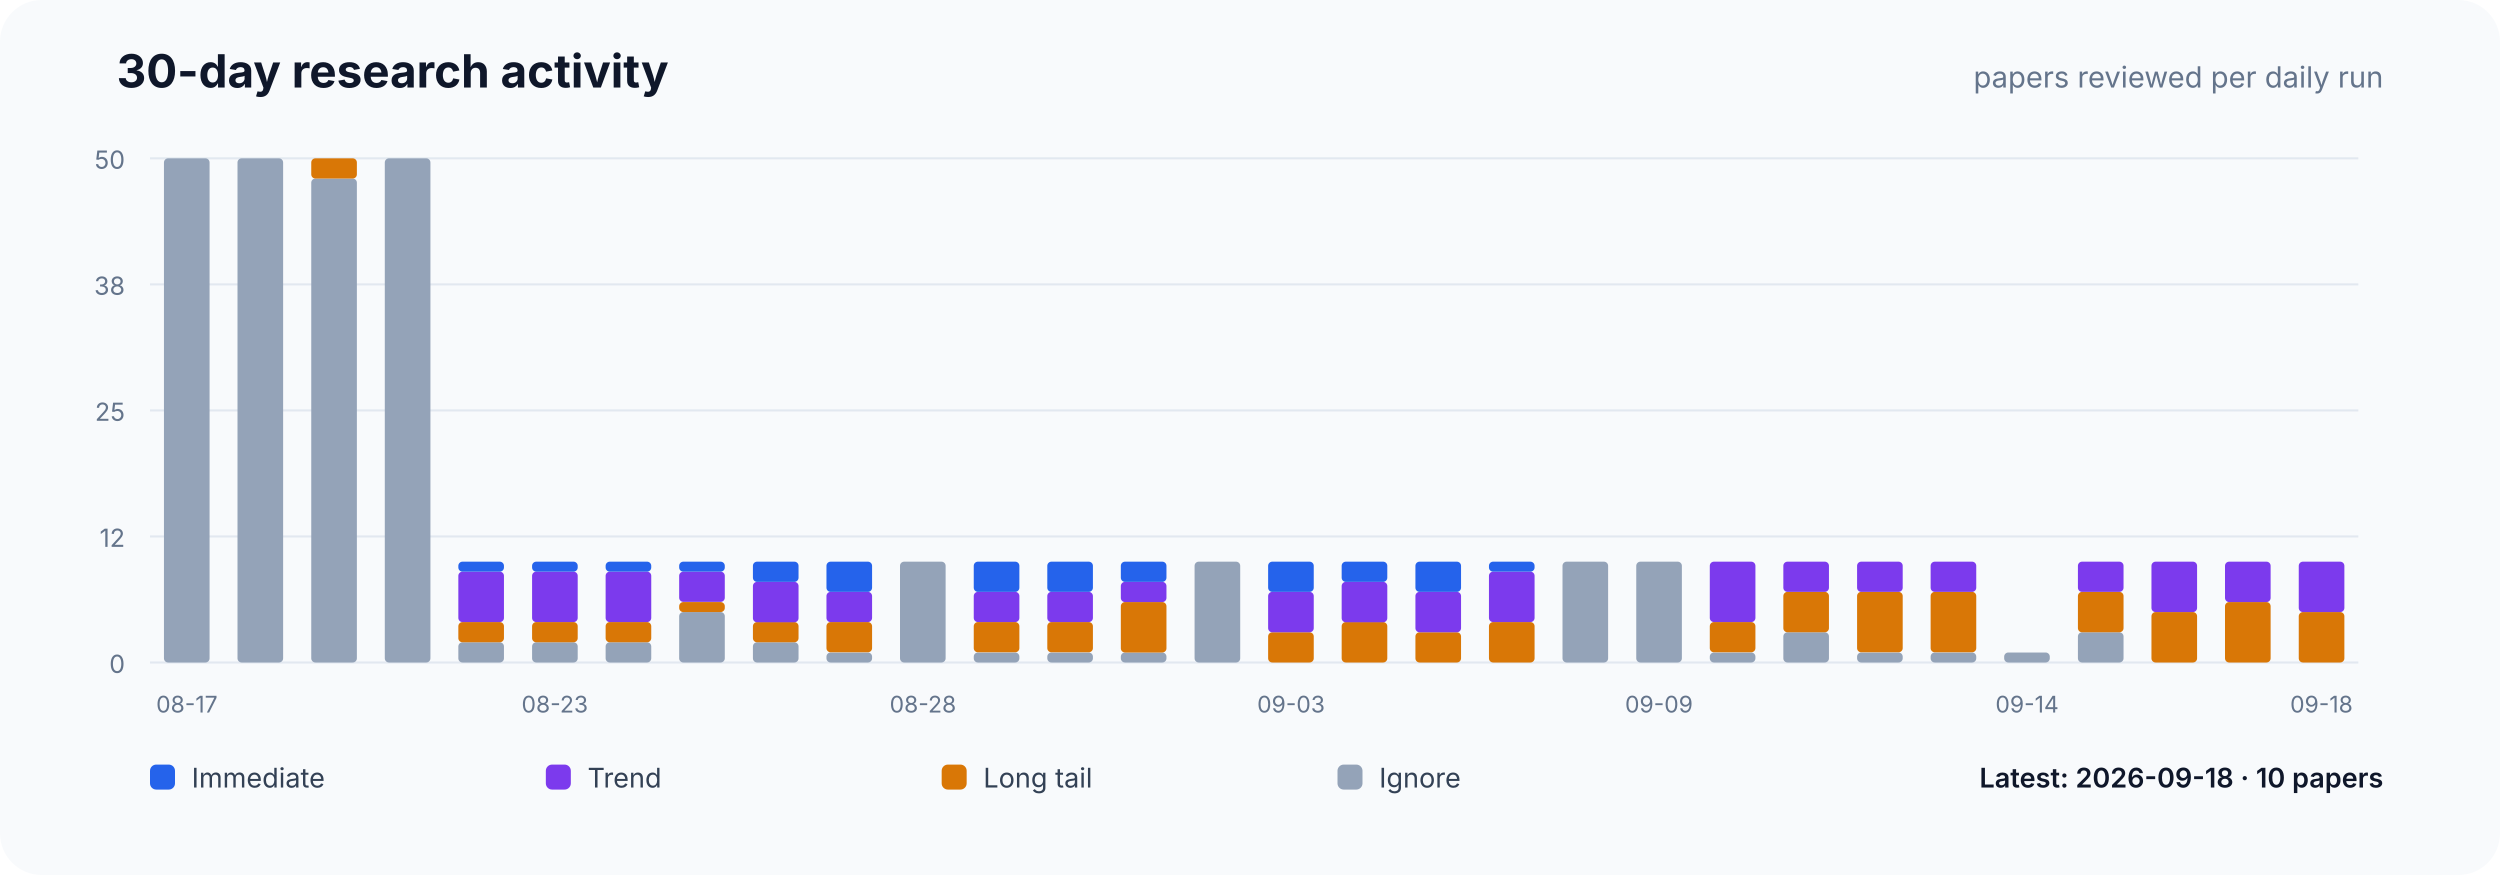
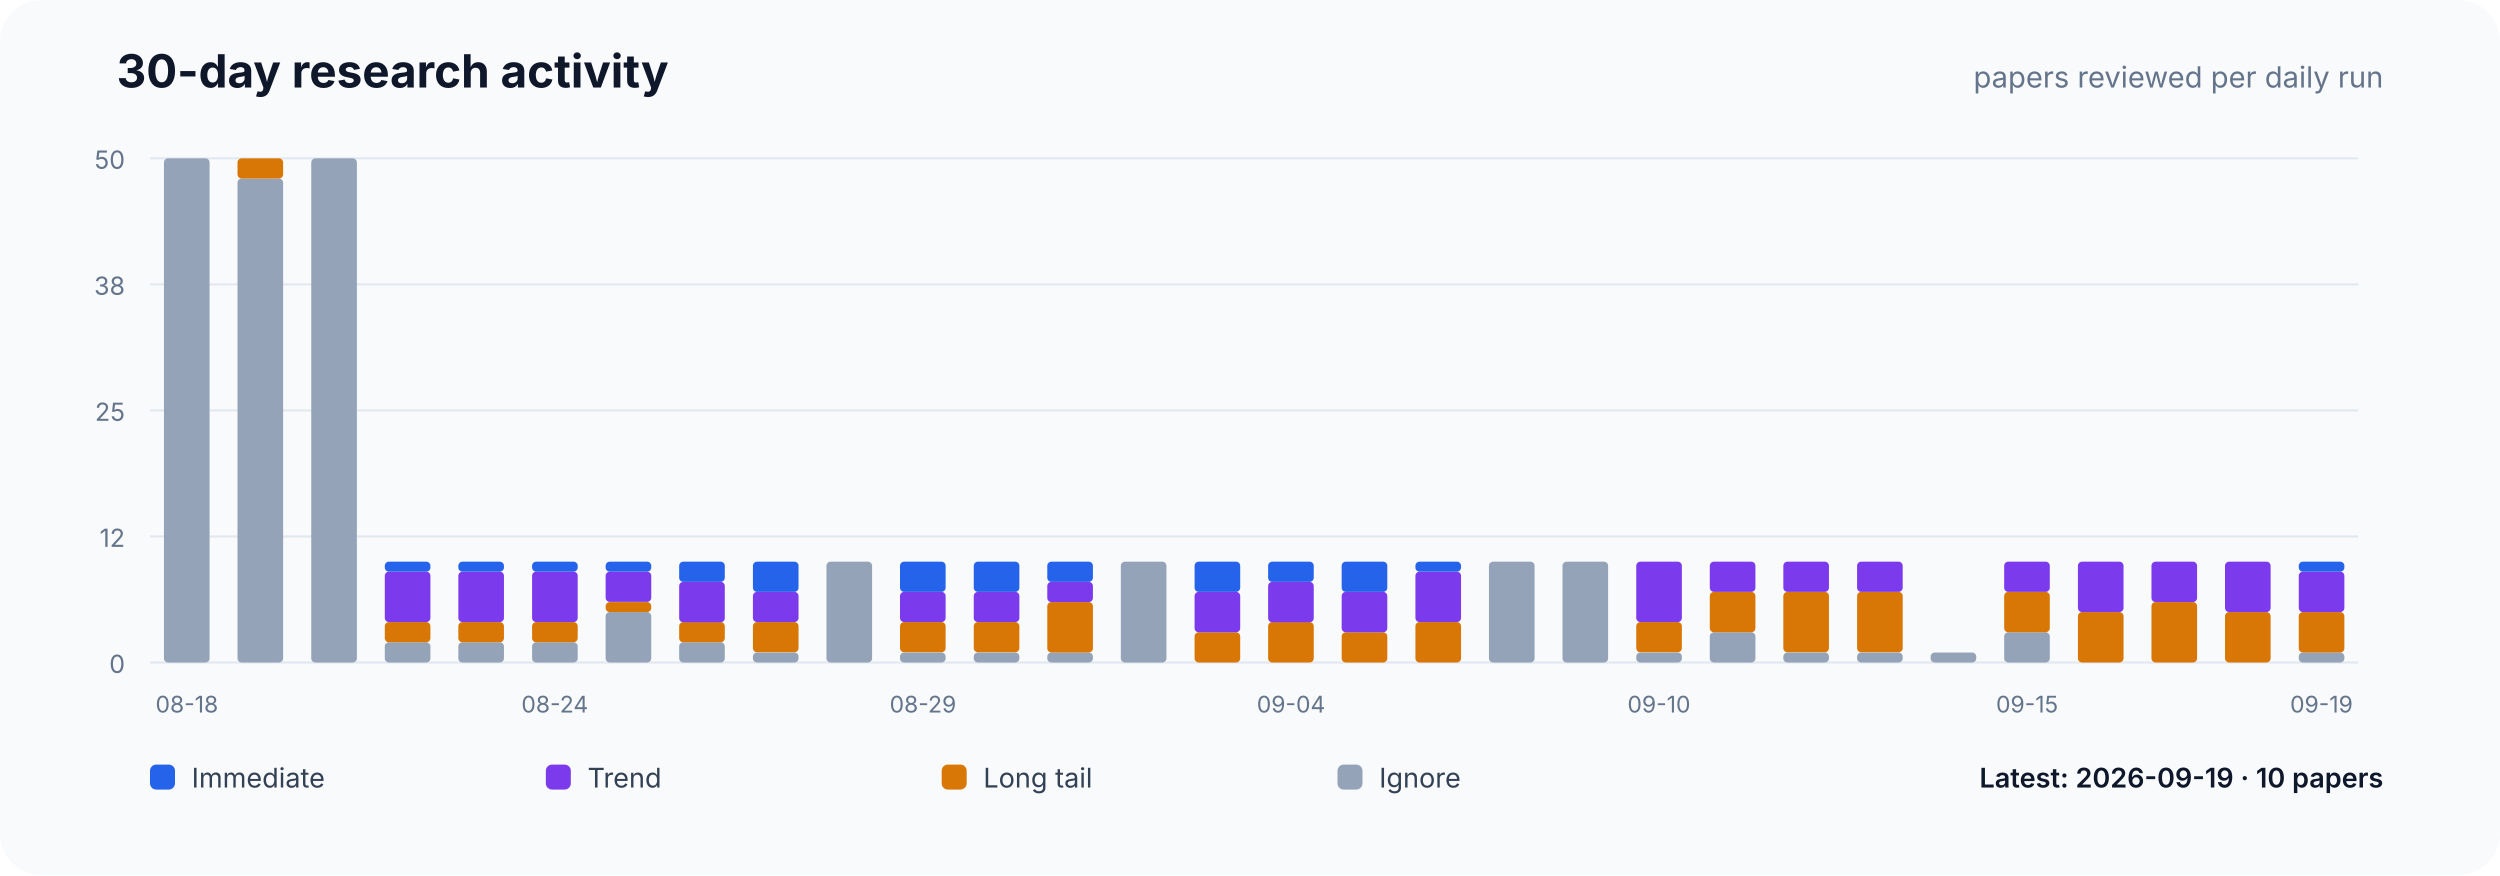
<svg xmlns="http://www.w3.org/2000/svg" width="1200" height="420" viewBox="0 0 1200 420" role="img" aria-labelledby="title desc">
  <rect width="1200" height="420" rx="20" fill="#f8fafc" />
  <text x="56" y="42" font-family="Inter,system-ui,sans-serif" font-size="22" font-weight="700" fill="#0f172a">30-day research activity</text>
  <text x="1144" y="42" text-anchor="end" font-family="Inter,system-ui,sans-serif" font-size="14" fill="#64748b">papers reviewed per daily run</text>
  <line x1="72" y1="318.0" x2="1132" y2="318.0" stroke="#e2e8f0" />
  <text x="60" y="323.0" text-anchor="end" font-family="Inter,system-ui,sans-serif" font-size="12" fill="#64748b">0</text>
  <line x1="72" y1="257.5" x2="1132" y2="257.5" stroke="#e2e8f0" />
  <text x="60" y="262.5" text-anchor="end" font-family="Inter,system-ui,sans-serif" font-size="12" fill="#64748b">12</text>
  <line x1="72" y1="197.0" x2="1132" y2="197.0" stroke="#e2e8f0" />
  <text x="60" y="202.0" text-anchor="end" font-family="Inter,system-ui,sans-serif" font-size="12" fill="#64748b">25</text>
  <line x1="72" y1="136.5" x2="1132" y2="136.5" stroke="#e2e8f0" />
  <text x="60" y="141.5" text-anchor="end" font-family="Inter,system-ui,sans-serif" font-size="12" fill="#64748b">38</text>
  <line x1="72" y1="76.0" x2="1132" y2="76.0" stroke="#e2e8f0" />
  <text x="60" y="81.0" text-anchor="end" font-family="Inter,system-ui,sans-serif" font-size="12" fill="#64748b">50</text>
  <rect x="78.7" y="76.0" width="21.9" height="242.0" rx="2" fill="#94a3b8" />
  <rect x="78.7" y="76.0" width="21.9" height="0.0" rx="2" fill="#d97706" />
  <rect x="78.7" y="76.0" width="21.9" height="0.0" rx="2" fill="#7c3aed" />
  <rect x="78.7" y="76.0" width="21.9" height="0.0" rx="2" fill="#2563eb" />
-   <text x="89.7" y="342" text-anchor="middle" font-family="Inter,system-ui,sans-serif" font-size="11" fill="#64748b">08-17</text>
-   <rect x="114.0" y="76.0" width="21.9" height="242.0" rx="2" fill="#94a3b8" />
-   <rect x="114.0" y="76.0" width="21.9" height="0.0" rx="2" fill="#d97706" />
+   <text x="89.7" y="342" text-anchor="middle" font-family="Inter,system-ui,sans-serif" font-size="11" fill="#64748b">08-18</text>
+   <rect x="114.0" y="85.7" width="21.9" height="232.3" rx="2" fill="#94a3b8" />
+   <rect x="114.0" y="76.0" width="21.9" height="9.7" rx="2" fill="#d97706" />
  <rect x="114.0" y="76.0" width="21.9" height="0.0" rx="2" fill="#7c3aed" />
  <rect x="114.0" y="76.0" width="21.9" height="0.0" rx="2" fill="#2563eb" />
-   <rect x="149.4" y="85.7" width="21.9" height="232.3" rx="2" fill="#94a3b8" />
-   <rect x="149.4" y="76.0" width="21.9" height="9.7" rx="2" fill="#d97706" />
+   <rect x="149.4" y="76.0" width="21.9" height="242.0" rx="2" fill="#94a3b8" />
+   <rect x="149.4" y="76.0" width="21.9" height="0.0" rx="2" fill="#d97706" />
  <rect x="149.4" y="76.0" width="21.9" height="0.0" rx="2" fill="#7c3aed" />
  <rect x="149.4" y="76.0" width="21.9" height="0.0" rx="2" fill="#2563eb" />
-   <rect x="184.7" y="76.0" width="21.9" height="242.0" rx="2" fill="#94a3b8" />
-   <rect x="184.7" y="76.0" width="21.9" height="0.0" rx="2" fill="#d97706" />
-   <rect x="184.7" y="76.0" width="21.9" height="0.0" rx="2" fill="#7c3aed" />
-   <rect x="184.7" y="76.0" width="21.9" height="0.0" rx="2" fill="#2563eb" />
+   <rect x="184.7" y="308.3" width="21.9" height="9.7" rx="2" fill="#94a3b8" />
+   <rect x="184.7" y="298.6" width="21.9" height="9.7" rx="2" fill="#d97706" />
+   <rect x="184.7" y="274.4" width="21.9" height="24.2" rx="2" fill="#7c3aed" />
+   <rect x="184.7" y="269.6" width="21.9" height="4.8" rx="2" fill="#2563eb" />
  <rect x="220.0" y="308.3" width="21.9" height="9.7" rx="2" fill="#94a3b8" />
  <rect x="220.0" y="298.6" width="21.9" height="9.7" rx="2" fill="#d97706" />
  <rect x="220.0" y="274.4" width="21.9" height="24.2" rx="2" fill="#7c3aed" />
  <rect x="220.0" y="269.6" width="21.9" height="4.8" rx="2" fill="#2563eb" />
  <rect x="255.4" y="308.3" width="21.9" height="9.7" rx="2" fill="#94a3b8" />
  <rect x="255.4" y="298.6" width="21.9" height="9.7" rx="2" fill="#d97706" />
  <rect x="255.4" y="274.4" width="21.9" height="24.2" rx="2" fill="#7c3aed" />
  <rect x="255.4" y="269.6" width="21.9" height="4.8" rx="2" fill="#2563eb" />
-   <text x="266.3" y="342" text-anchor="middle" font-family="Inter,system-ui,sans-serif" font-size="11" fill="#64748b">08-23</text>
-   <rect x="290.7" y="308.3" width="21.9" height="9.7" rx="2" fill="#94a3b8" />
-   <rect x="290.7" y="298.6" width="21.9" height="9.7" rx="2" fill="#d97706" />
-   <rect x="290.7" y="274.4" width="21.9" height="24.2" rx="2" fill="#7c3aed" />
+   <text x="266.3" y="342" text-anchor="middle" font-family="Inter,system-ui,sans-serif" font-size="11" fill="#64748b">08-24</text>
+   <rect x="290.7" y="293.8" width="21.9" height="24.2" rx="2" fill="#94a3b8" />
+   <rect x="290.7" y="289.0" width="21.9" height="4.8" rx="2" fill="#d97706" />
+   <rect x="290.7" y="274.4" width="21.9" height="14.5" rx="2" fill="#7c3aed" />
  <rect x="290.7" y="269.6" width="21.9" height="4.8" rx="2" fill="#2563eb" />
-   <rect x="326.0" y="293.8" width="21.9" height="24.2" rx="2" fill="#94a3b8" />
-   <rect x="326.0" y="289.0" width="21.9" height="4.8" rx="2" fill="#d97706" />
-   <rect x="326.0" y="274.4" width="21.9" height="14.5" rx="2" fill="#7c3aed" />
-   <rect x="326.0" y="269.6" width="21.9" height="4.8" rx="2" fill="#2563eb" />
-   <rect x="361.4" y="308.3" width="21.9" height="9.7" rx="2" fill="#94a3b8" />
-   <rect x="361.4" y="298.6" width="21.9" height="9.7" rx="2" fill="#d97706" />
-   <rect x="361.4" y="279.3" width="21.9" height="19.4" rx="2" fill="#7c3aed" />
-   <rect x="361.4" y="269.6" width="21.9" height="9.7" rx="2" fill="#2563eb" />
-   <rect x="396.7" y="313.2" width="21.9" height="4.8" rx="2" fill="#94a3b8" />
-   <rect x="396.7" y="298.6" width="21.9" height="14.5" rx="2" fill="#d97706" />
-   <rect x="396.7" y="284.1" width="21.9" height="14.5" rx="2" fill="#7c3aed" />
-   <rect x="396.7" y="269.6" width="21.9" height="14.5" rx="2" fill="#2563eb" />
-   <rect x="432.0" y="269.6" width="21.9" height="48.4" rx="2" fill="#94a3b8" />
-   <rect x="432.0" y="269.6" width="21.9" height="0.0" rx="2" fill="#d97706" />
-   <rect x="432.0" y="269.6" width="21.9" height="0.0" rx="2" fill="#7c3aed" />
-   <rect x="432.0" y="269.6" width="21.9" height="0.0" rx="2" fill="#2563eb" />
-   <text x="443.0" y="342" text-anchor="middle" font-family="Inter,system-ui,sans-serif" font-size="11" fill="#64748b">08-28</text>
+   <rect x="326.0" y="308.3" width="21.9" height="9.7" rx="2" fill="#94a3b8" />
+   <rect x="326.0" y="298.6" width="21.9" height="9.7" rx="2" fill="#d97706" />
+   <rect x="326.0" y="279.3" width="21.9" height="19.4" rx="2" fill="#7c3aed" />
+   <rect x="326.0" y="269.6" width="21.9" height="9.7" rx="2" fill="#2563eb" />
+   <rect x="361.4" y="313.2" width="21.9" height="4.8" rx="2" fill="#94a3b8" />
+   <rect x="361.4" y="298.6" width="21.9" height="14.5" rx="2" fill="#d97706" />
+   <rect x="361.4" y="284.1" width="21.9" height="14.5" rx="2" fill="#7c3aed" />
+   <rect x="361.4" y="269.6" width="21.9" height="14.5" rx="2" fill="#2563eb" />
+   <rect x="396.7" y="269.6" width="21.9" height="48.4" rx="2" fill="#94a3b8" />
+   <rect x="396.7" y="269.6" width="21.9" height="0.0" rx="2" fill="#d97706" />
+   <rect x="396.7" y="269.6" width="21.9" height="0.0" rx="2" fill="#7c3aed" />
+   <rect x="396.7" y="269.6" width="21.9" height="0.0" rx="2" fill="#2563eb" />
+   <rect x="432.0" y="313.2" width="21.9" height="4.8" rx="2" fill="#94a3b8" />
+   <rect x="432.0" y="298.6" width="21.9" height="14.5" rx="2" fill="#d97706" />
+   <rect x="432.0" y="284.1" width="21.9" height="14.5" rx="2" fill="#7c3aed" />
+   <rect x="432.0" y="269.6" width="21.9" height="14.5" rx="2" fill="#2563eb" />
+   <text x="443.0" y="342" text-anchor="middle" font-family="Inter,system-ui,sans-serif" font-size="11" fill="#64748b">08-29</text>
  <rect x="467.4" y="313.2" width="21.9" height="4.8" rx="2" fill="#94a3b8" />
  <rect x="467.4" y="298.6" width="21.9" height="14.5" rx="2" fill="#d97706" />
  <rect x="467.4" y="284.1" width="21.9" height="14.5" rx="2" fill="#7c3aed" />
  <rect x="467.4" y="269.6" width="21.9" height="14.5" rx="2" fill="#2563eb" />
  <rect x="502.7" y="313.2" width="21.9" height="4.8" rx="2" fill="#94a3b8" />
-   <rect x="502.7" y="298.6" width="21.9" height="14.5" rx="2" fill="#d97706" />
-   <rect x="502.7" y="284.1" width="21.9" height="14.5" rx="2" fill="#7c3aed" />
-   <rect x="502.7" y="269.6" width="21.9" height="14.5" rx="2" fill="#2563eb" />
-   <rect x="538.0" y="313.2" width="21.9" height="4.8" rx="2" fill="#94a3b8" />
-   <rect x="538.0" y="289.0" width="21.9" height="24.2" rx="2" fill="#d97706" />
-   <rect x="538.0" y="279.3" width="21.9" height="9.7" rx="2" fill="#7c3aed" />
-   <rect x="538.0" y="269.6" width="21.9" height="9.7" rx="2" fill="#2563eb" />
-   <rect x="573.4" y="269.6" width="21.9" height="48.4" rx="2" fill="#94a3b8" />
-   <rect x="573.4" y="269.6" width="21.9" height="0.0" rx="2" fill="#d97706" />
-   <rect x="573.4" y="269.6" width="21.9" height="0.0" rx="2" fill="#7c3aed" />
-   <rect x="573.4" y="269.6" width="21.9" height="0.0" rx="2" fill="#2563eb" />
+   <rect x="502.7" y="289.0" width="21.9" height="24.2" rx="2" fill="#d97706" />
+   <rect x="502.7" y="279.3" width="21.9" height="9.7" rx="2" fill="#7c3aed" />
+   <rect x="502.7" y="269.6" width="21.9" height="9.7" rx="2" fill="#2563eb" />
+   <rect x="538.0" y="269.6" width="21.9" height="48.4" rx="2" fill="#94a3b8" />
+   <rect x="538.0" y="269.6" width="21.9" height="0.0" rx="2" fill="#d97706" />
+   <rect x="538.0" y="269.6" width="21.9" height="0.0" rx="2" fill="#7c3aed" />
+   <rect x="538.0" y="269.6" width="21.9" height="0.0" rx="2" fill="#2563eb" />
+   <rect x="573.4" y="318.0" width="21.9" height="0.0" rx="2" fill="#94a3b8" />
+   <rect x="573.4" y="303.5" width="21.9" height="14.5" rx="2" fill="#d97706" />
+   <rect x="573.4" y="284.1" width="21.9" height="19.4" rx="2" fill="#7c3aed" />
+   <rect x="573.4" y="269.6" width="21.9" height="14.5" rx="2" fill="#2563eb" />
  <rect x="608.7" y="318.0" width="21.9" height="0.0" rx="2" fill="#94a3b8" />
-   <rect x="608.7" y="303.5" width="21.9" height="14.5" rx="2" fill="#d97706" />
-   <rect x="608.7" y="284.1" width="21.9" height="19.4" rx="2" fill="#7c3aed" />
-   <rect x="608.7" y="269.6" width="21.9" height="14.5" rx="2" fill="#2563eb" />
-   <text x="619.7" y="342" text-anchor="middle" font-family="Inter,system-ui,sans-serif" font-size="11" fill="#64748b">09-03</text>
+   <rect x="608.7" y="298.6" width="21.9" height="19.4" rx="2" fill="#d97706" />
+   <rect x="608.7" y="279.3" width="21.9" height="19.4" rx="2" fill="#7c3aed" />
+   <rect x="608.7" y="269.6" width="21.9" height="9.7" rx="2" fill="#2563eb" />
+   <text x="619.7" y="342" text-anchor="middle" font-family="Inter,system-ui,sans-serif" font-size="11" fill="#64748b">09-04</text>
  <rect x="644.0" y="318.0" width="21.9" height="0.0" rx="2" fill="#94a3b8" />
-   <rect x="644.0" y="298.6" width="21.9" height="19.4" rx="2" fill="#d97706" />
-   <rect x="644.0" y="279.3" width="21.9" height="19.4" rx="2" fill="#7c3aed" />
-   <rect x="644.0" y="269.6" width="21.9" height="9.7" rx="2" fill="#2563eb" />
+   <rect x="644.0" y="303.5" width="21.9" height="14.5" rx="2" fill="#d97706" />
+   <rect x="644.0" y="284.1" width="21.9" height="19.4" rx="2" fill="#7c3aed" />
+   <rect x="644.0" y="269.6" width="21.9" height="14.5" rx="2" fill="#2563eb" />
  <rect x="679.4" y="318.0" width="21.9" height="0.0" rx="2" fill="#94a3b8" />
-   <rect x="679.4" y="303.5" width="21.9" height="14.5" rx="2" fill="#d97706" />
-   <rect x="679.4" y="284.1" width="21.9" height="19.4" rx="2" fill="#7c3aed" />
-   <rect x="679.4" y="269.6" width="21.9" height="14.5" rx="2" fill="#2563eb" />
-   <rect x="714.7" y="318.0" width="21.9" height="0.0" rx="2" fill="#94a3b8" />
-   <rect x="714.7" y="298.6" width="21.9" height="19.4" rx="2" fill="#d97706" />
-   <rect x="714.7" y="274.4" width="21.9" height="24.2" rx="2" fill="#7c3aed" />
-   <rect x="714.7" y="269.6" width="21.9" height="4.8" rx="2" fill="#2563eb" />
+   <rect x="679.4" y="298.6" width="21.9" height="19.4" rx="2" fill="#d97706" />
+   <rect x="679.4" y="274.4" width="21.9" height="24.2" rx="2" fill="#7c3aed" />
+   <rect x="679.4" y="269.6" width="21.9" height="4.8" rx="2" fill="#2563eb" />
+   <rect x="714.7" y="269.6" width="21.9" height="48.4" rx="2" fill="#94a3b8" />
+   <rect x="714.7" y="269.6" width="21.9" height="0.0" rx="2" fill="#d97706" />
+   <rect x="714.7" y="269.6" width="21.9" height="0.0" rx="2" fill="#7c3aed" />
+   <rect x="714.7" y="269.6" width="21.9" height="0.0" rx="2" fill="#2563eb" />
  <rect x="750.0" y="269.6" width="21.9" height="48.4" rx="2" fill="#94a3b8" />
  <rect x="750.0" y="269.6" width="21.9" height="0.0" rx="2" fill="#d97706" />
  <rect x="750.0" y="269.6" width="21.9" height="0.0" rx="2" fill="#7c3aed" />
  <rect x="750.0" y="269.6" width="21.9" height="0.0" rx="2" fill="#2563eb" />
-   <rect x="785.4" y="269.6" width="21.9" height="48.4" rx="2" fill="#94a3b8" />
-   <rect x="785.4" y="269.6" width="21.9" height="0.0" rx="2" fill="#d97706" />
-   <rect x="785.4" y="269.6" width="21.9" height="0.0" rx="2" fill="#7c3aed" />
+   <rect x="785.4" y="313.2" width="21.9" height="4.8" rx="2" fill="#94a3b8" />
+   <rect x="785.4" y="298.6" width="21.9" height="14.5" rx="2" fill="#d97706" />
+   <rect x="785.4" y="269.6" width="21.9" height="29.0" rx="2" fill="#7c3aed" />
  <rect x="785.4" y="269.6" width="21.9" height="0.0" rx="2" fill="#2563eb" />
-   <text x="796.3" y="342" text-anchor="middle" font-family="Inter,system-ui,sans-serif" font-size="11" fill="#64748b">09-09</text>
-   <rect x="820.7" y="313.2" width="21.9" height="4.8" rx="2" fill="#94a3b8" />
-   <rect x="820.7" y="298.6" width="21.9" height="14.5" rx="2" fill="#d97706" />
-   <rect x="820.7" y="269.6" width="21.9" height="29.0" rx="2" fill="#7c3aed" />
+   <text x="796.3" y="342" text-anchor="middle" font-family="Inter,system-ui,sans-serif" font-size="11" fill="#64748b">09-10</text>
+   <rect x="820.7" y="303.5" width="21.9" height="14.5" rx="2" fill="#94a3b8" />
+   <rect x="820.7" y="284.1" width="21.9" height="19.4" rx="2" fill="#d97706" />
+   <rect x="820.7" y="269.6" width="21.9" height="14.5" rx="2" fill="#7c3aed" />
  <rect x="820.7" y="269.6" width="21.9" height="0.0" rx="2" fill="#2563eb" />
-   <rect x="856.0" y="303.5" width="21.9" height="14.5" rx="2" fill="#94a3b8" />
-   <rect x="856.0" y="284.1" width="21.9" height="19.4" rx="2" fill="#d97706" />
+   <rect x="856.0" y="313.2" width="21.9" height="4.8" rx="2" fill="#94a3b8" />
+   <rect x="856.0" y="284.1" width="21.9" height="29.0" rx="2" fill="#d97706" />
  <rect x="856.0" y="269.6" width="21.9" height="14.5" rx="2" fill="#7c3aed" />
  <rect x="856.0" y="269.6" width="21.9" height="0.0" rx="2" fill="#2563eb" />
  <rect x="891.4" y="313.2" width="21.9" height="4.8" rx="2" fill="#94a3b8" />
  <rect x="891.4" y="284.1" width="21.9" height="29.0" rx="2" fill="#d97706" />
  <rect x="891.4" y="269.6" width="21.9" height="14.5" rx="2" fill="#7c3aed" />
  <rect x="891.4" y="269.6" width="21.9" height="0.0" rx="2" fill="#2563eb" />
  <rect x="926.7" y="313.2" width="21.9" height="4.8" rx="2" fill="#94a3b8" />
-   <rect x="926.7" y="284.1" width="21.9" height="29.0" rx="2" fill="#d97706" />
-   <rect x="926.7" y="269.6" width="21.9" height="14.5" rx="2" fill="#7c3aed" />
-   <rect x="926.7" y="269.6" width="21.9" height="0.0" rx="2" fill="#2563eb" />
-   <rect x="962.0" y="313.2" width="21.9" height="4.8" rx="2" fill="#94a3b8" />
-   <rect x="962.0" y="313.2" width="21.9" height="0.0" rx="2" fill="#d97706" />
-   <rect x="962.0" y="313.2" width="21.9" height="0.0" rx="2" fill="#7c3aed" />
-   <rect x="962.0" y="313.2" width="21.9" height="0.0" rx="2" fill="#2563eb" />
-   <text x="973.0" y="342" text-anchor="middle" font-family="Inter,system-ui,sans-serif" font-size="11" fill="#64748b">09-14</text>
-   <rect x="997.4" y="303.5" width="21.9" height="14.5" rx="2" fill="#94a3b8" />
-   <rect x="997.4" y="284.1" width="21.9" height="19.4" rx="2" fill="#d97706" />
-   <rect x="997.4" y="269.6" width="21.9" height="14.5" rx="2" fill="#7c3aed" />
+   <rect x="926.7" y="313.2" width="21.9" height="0.0" rx="2" fill="#d97706" />
+   <rect x="926.7" y="313.2" width="21.9" height="0.0" rx="2" fill="#7c3aed" />
+   <rect x="926.7" y="313.2" width="21.9" height="0.0" rx="2" fill="#2563eb" />
+   <rect x="962.0" y="303.5" width="21.9" height="14.5" rx="2" fill="#94a3b8" />
+   <rect x="962.0" y="284.1" width="21.9" height="19.4" rx="2" fill="#d97706" />
+   <rect x="962.0" y="269.6" width="21.9" height="14.5" rx="2" fill="#7c3aed" />
+   <rect x="962.0" y="269.6" width="21.9" height="0.0" rx="2" fill="#2563eb" />
+   <text x="973.0" y="342" text-anchor="middle" font-family="Inter,system-ui,sans-serif" font-size="11" fill="#64748b">09-15</text>
+   <rect x="997.4" y="318.0" width="21.9" height="0.0" rx="2" fill="#94a3b8" />
+   <rect x="997.4" y="293.8" width="21.9" height="24.2" rx="2" fill="#d97706" />
+   <rect x="997.4" y="269.6" width="21.9" height="24.2" rx="2" fill="#7c3aed" />
  <rect x="997.4" y="269.6" width="21.9" height="0.0" rx="2" fill="#2563eb" />
  <rect x="1032.7" y="318.0" width="21.9" height="0.0" rx="2" fill="#94a3b8" />
-   <rect x="1032.7" y="293.8" width="21.9" height="24.2" rx="2" fill="#d97706" />
-   <rect x="1032.7" y="269.6" width="21.9" height="24.2" rx="2" fill="#7c3aed" />
+   <rect x="1032.7" y="289.0" width="21.9" height="29.0" rx="2" fill="#d97706" />
+   <rect x="1032.7" y="269.6" width="21.9" height="19.4" rx="2" fill="#7c3aed" />
  <rect x="1032.7" y="269.6" width="21.9" height="0.0" rx="2" fill="#2563eb" />
  <rect x="1068.0" y="318.0" width="21.9" height="0.0" rx="2" fill="#94a3b8" />
-   <rect x="1068.0" y="289.0" width="21.9" height="29.0" rx="2" fill="#d97706" />
-   <rect x="1068.0" y="269.6" width="21.9" height="19.4" rx="2" fill="#7c3aed" />
+   <rect x="1068.0" y="293.8" width="21.9" height="24.2" rx="2" fill="#d97706" />
+   <rect x="1068.0" y="269.6" width="21.9" height="24.2" rx="2" fill="#7c3aed" />
  <rect x="1068.0" y="269.6" width="21.9" height="0.0" rx="2" fill="#2563eb" />
-   <rect x="1103.4" y="318.0" width="21.9" height="0.0" rx="2" fill="#94a3b8" />
-   <rect x="1103.4" y="293.8" width="21.9" height="24.2" rx="2" fill="#d97706" />
-   <rect x="1103.4" y="269.6" width="21.9" height="24.2" rx="2" fill="#7c3aed" />
-   <rect x="1103.4" y="269.6" width="21.9" height="0.0" rx="2" fill="#2563eb" />
-   <text x="1114.3" y="342" text-anchor="middle" font-family="Inter,system-ui,sans-serif" font-size="11" fill="#64748b">09-18</text>
+   <rect x="1103.4" y="313.2" width="21.9" height="4.8" rx="2" fill="#94a3b8" />
+   <rect x="1103.4" y="293.8" width="21.9" height="19.4" rx="2" fill="#d97706" />
+   <rect x="1103.4" y="274.4" width="21.9" height="19.4" rx="2" fill="#7c3aed" />
+   <rect x="1103.4" y="269.6" width="21.9" height="4.8" rx="2" fill="#2563eb" />
+   <text x="1114.3" y="342" text-anchor="middle" font-family="Inter,system-ui,sans-serif" font-size="11" fill="#64748b">09-19</text>
  <rect x="72" y="367" width="12" height="12" rx="3" fill="#2563eb" />
  <text x="92" y="378" font-family="Inter,system-ui,sans-serif" font-size="13" fill="#334155">Immediate</text>
  <rect x="262" y="367" width="12" height="12" rx="3" fill="#7c3aed" />
  <text x="282" y="378" font-family="Inter,system-ui,sans-serif" font-size="13" fill="#334155">Trend</text>
  <rect x="452" y="367" width="12" height="12" rx="3" fill="#d97706" />
  <text x="472" y="378" font-family="Inter,system-ui,sans-serif" font-size="13" fill="#334155">Long tail</text>
  <rect x="642" y="367" width="12" height="12" rx="3" fill="#94a3b8" />
  <text x="662" y="378" font-family="Inter,system-ui,sans-serif" font-size="13" fill="#334155">Ignore</text>
-   <text x="1144" y="378" text-anchor="end" font-family="Inter,system-ui,sans-serif" font-size="13" font-weight="600" fill="#0f172a">Latest: 2026-09-18 · 10 papers</text>
+   <text x="1144" y="378" text-anchor="end" font-family="Inter,system-ui,sans-serif" font-size="13" font-weight="600" fill="#0f172a">Latest: 2026-09-19 · 10 papers</text>
</svg>
